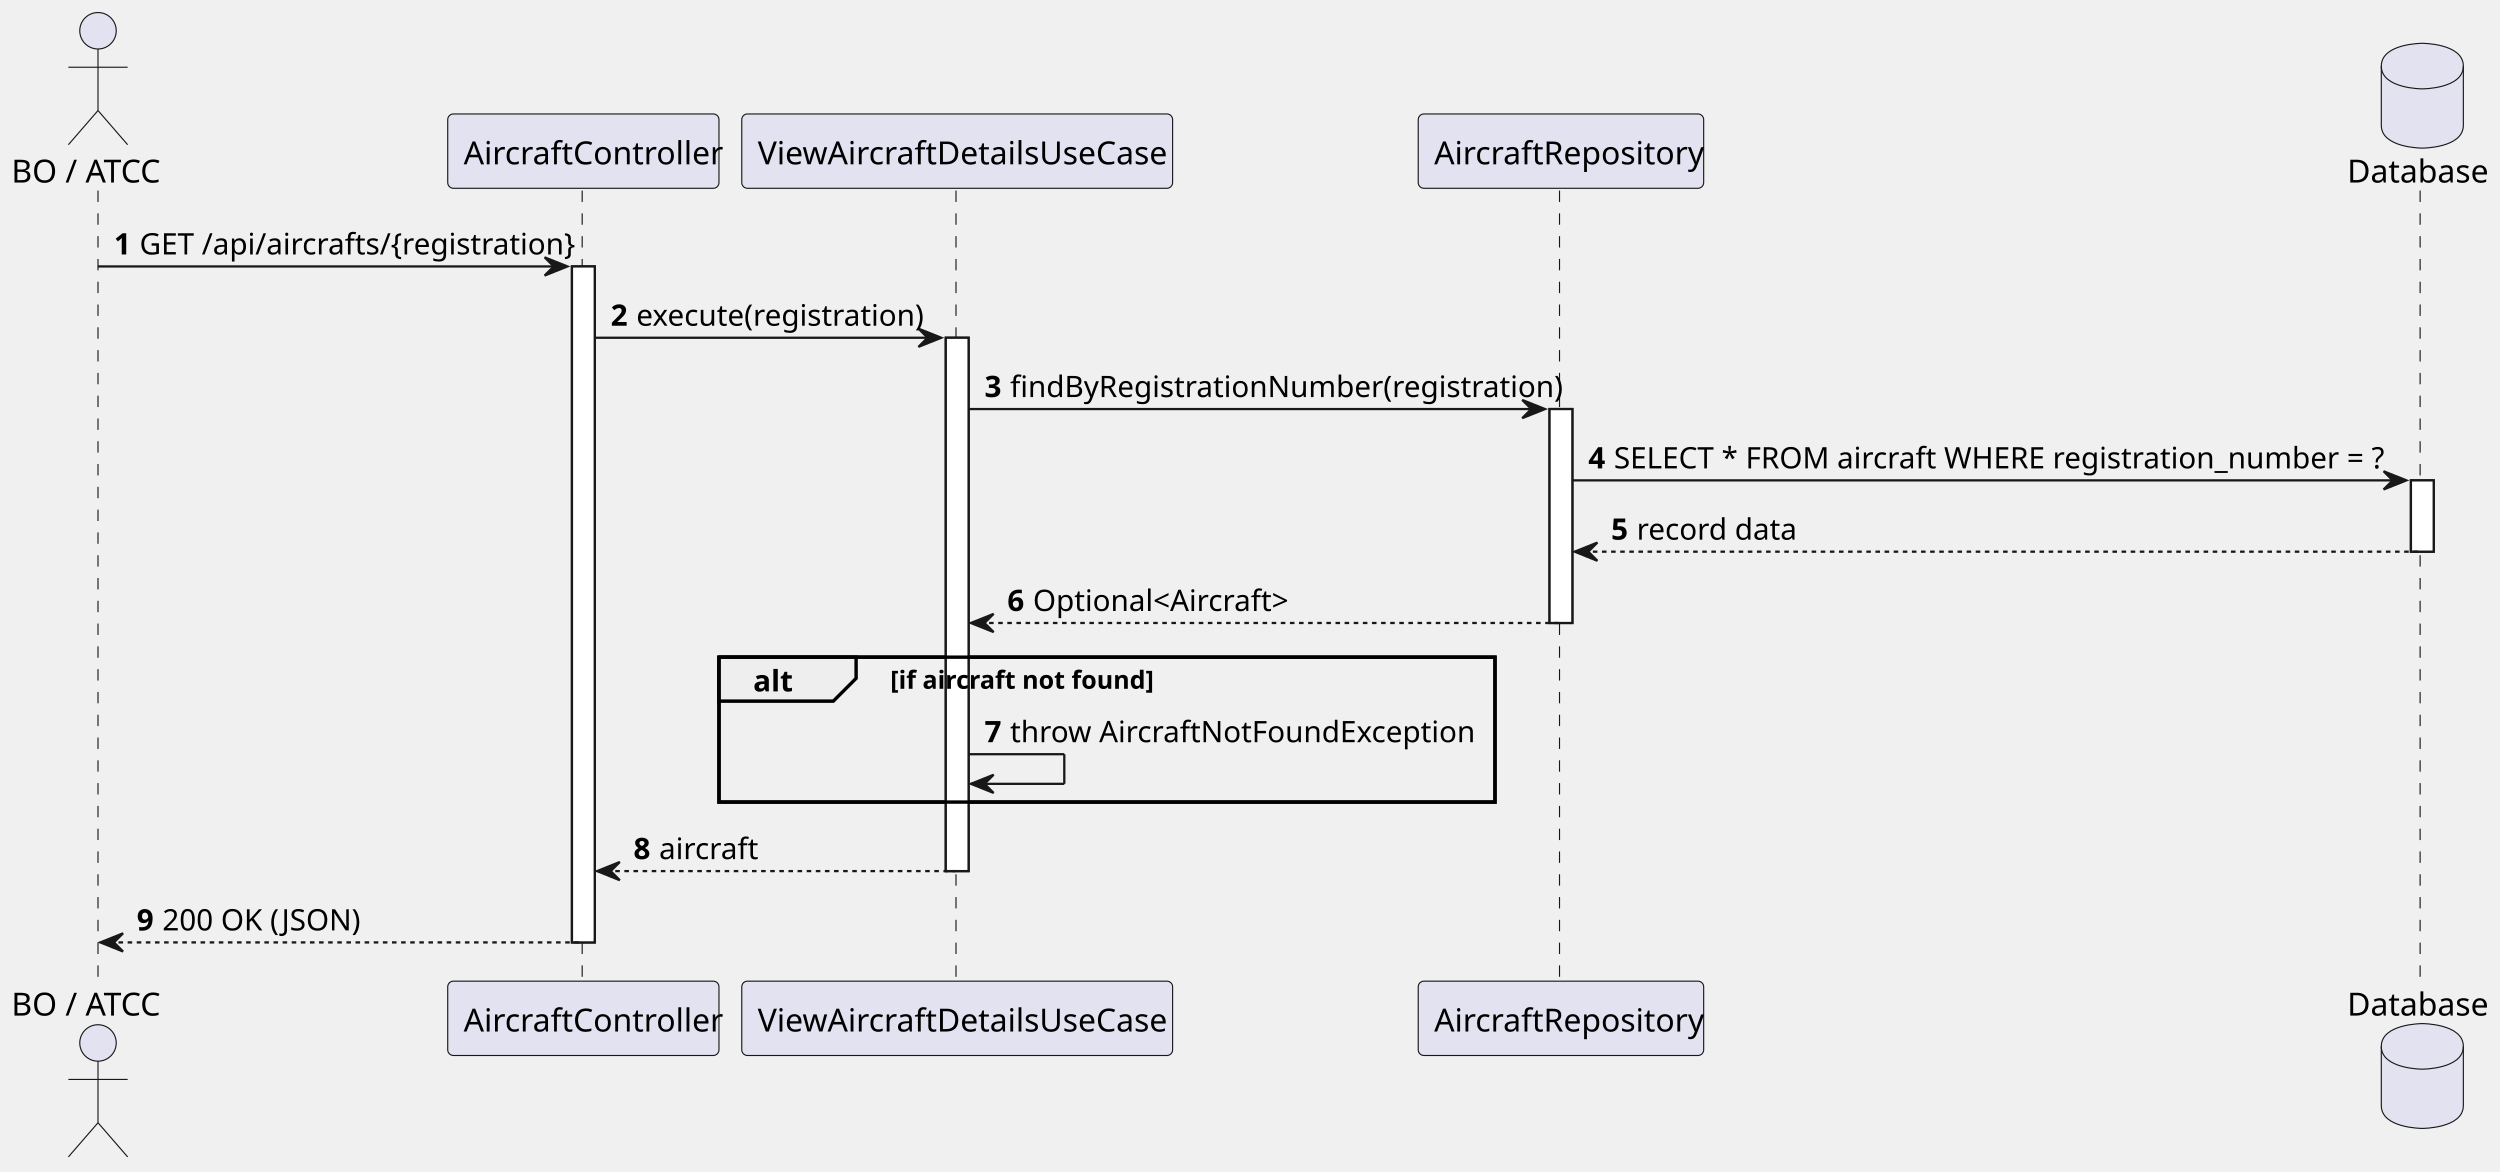
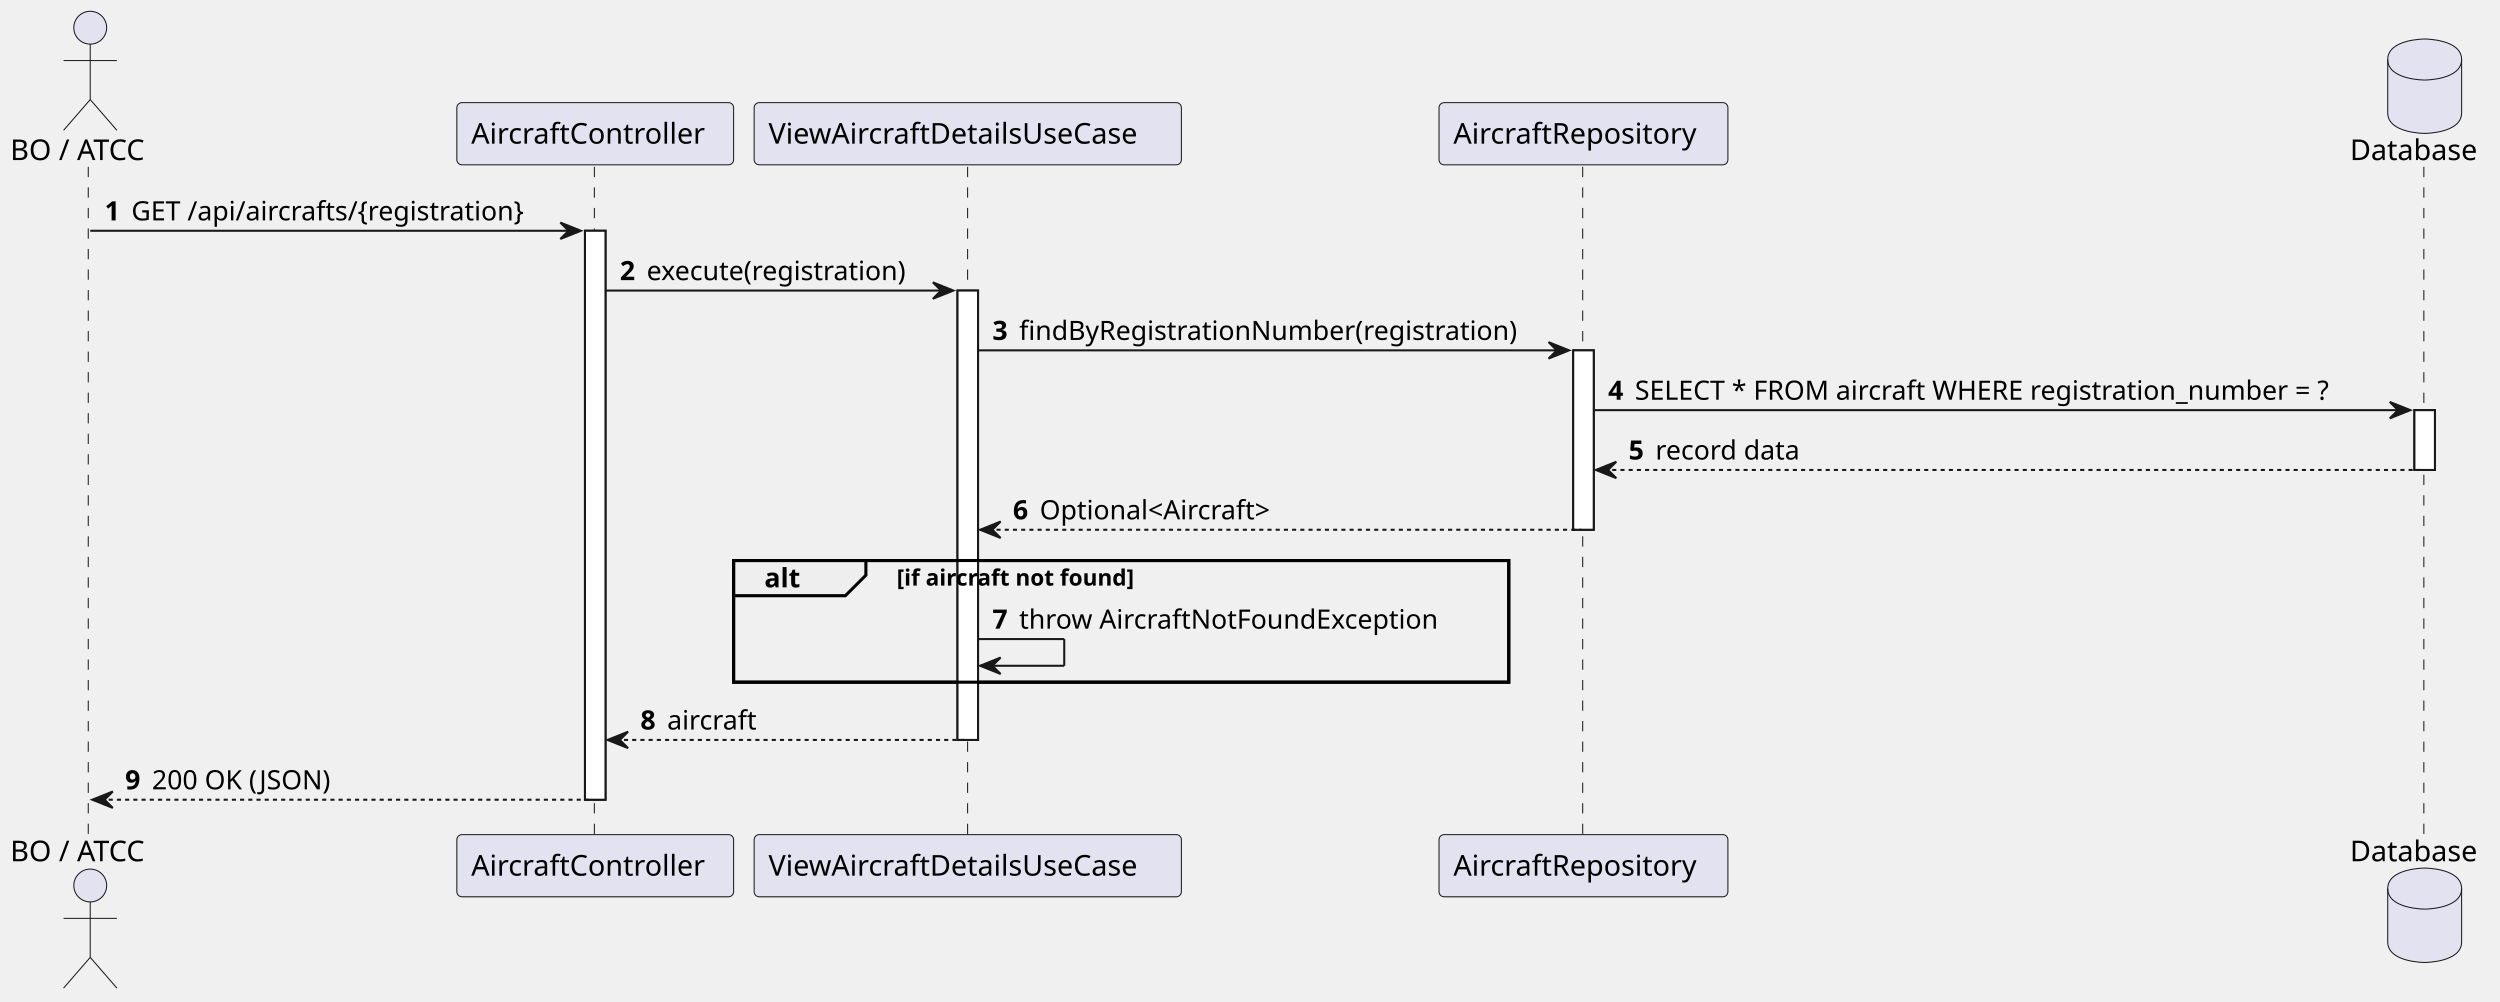
- <svg xmlns="http://www.w3.org/2000/svg" contentStyleType="text/css" data-diagram-type="SEQUENCE" height="514px" preserveAspectRatio="none" style="width:1097px;height:514px;background:#FFFFFF;" version="1.1" viewBox="0 0 1097 514" width="1097px" zoomAndPan="magnify">
+ <svg xmlns="http://www.w3.org/2000/svg" contentStyleType="text/css" data-diagram-type="SEQUENCE" height="488px" preserveAspectRatio="none" style="width:1218px;height:488px;background:#FFFFFF;" version="1.1" viewBox="0 0 1218 488" width="1218px" zoomAndPan="magnify">
  <defs />
  <g>
    <g>
-       <rect fill="#FFFFFF" height="296.619" style="stroke:#181818;stroke-width:1;" width="10" x="250.974" y="116.912" />
+       <rect fill="#FFFFFF" height="277.195" style="stroke:#181818;stroke-width:1;" width="10" x="284.996" y="112.43" />
    </g>
    <g>
-       <rect fill="#FFFFFF" height="234.037" style="stroke:#181818;stroke-width:1;" width="10" x="415.015" y="148.203" />
+       <rect fill="#FFFFFF" height="218.93" style="stroke:#181818;stroke-width:1;" width="10" x="466.496" y="141.562" />
    </g>
    <g>
-       <rect fill="#FFFFFF" height="93.873" style="stroke:#181818;stroke-width:1;" width="10" x="679.946" y="179.494" />
+       <rect fill="#FFFFFF" height="87.398" style="stroke:#181818;stroke-width:1;" width="10" x="766.466" y="170.695" />
    </g>
    <g>
-       <rect fill="#FFFFFF" height="31.291" style="stroke:#181818;stroke-width:1;" width="10" x="1057.916" y="210.785" />
+       <rect fill="#FFFFFF" height="29.133" style="stroke:#181818;stroke-width:1;" width="10" x="1176.301" y="199.828" />
    </g>
-     <rect fill="none" height="63.582" style="stroke:#000000;stroke-width:1.5;" width="340.511" x="315.488" y="288.367" />
-     <g>
-       <rect fill="#000000" fill-opacity="0" height="347.91" width="8" x="39.003" y="83.621" />
-       <line style="stroke:#181818;stroke-width:0.5;stroke-dasharray:5,5;" x1="43" x2="43" y1="83.621" y2="431.531" />
+     <rect fill="none" height="59.266" style="stroke:#000000;stroke-width:1.5;" width="377.647" x="357.419" y="273.094" />
+     <g class="participant-lifeline" data-entity-uid="part1" data-qualified-name="Actor" id="part1-lifeline">
+       <g>
+         <rect fill="#000000" fill-opacity="0" height="326.328" width="8" x="39.96" y="81.297" />
+         <line style="stroke:#181818;stroke-width:0.5;stroke-dasharray:5,5;" x1="43" x2="43" y1="81.297" y2="407.625" />
+       </g>
+     </g>
+     <g class="participant-lifeline" data-entity-uid="part2" data-qualified-name="Ctrl" id="part2-lifeline">
+       <g>
+         <rect fill="#000000" fill-opacity="0" height="326.328" width="8" x="285.996" y="81.297" />
+         <line style="stroke:#181818;stroke-width:0.5;stroke-dasharray:5,5;" x1="289.573" x2="289.573" y1="81.297" y2="407.625" />
+       </g>
+     </g>
+     <g class="participant-lifeline" data-entity-uid="part3" data-qualified-name="UC" id="part3-lifeline">
+       <g>
+         <rect fill="#000000" fill-opacity="0" height="326.328" width="8" x="467.496" y="81.297" />
+         <line style="stroke:#181818;stroke-width:0.5;stroke-dasharray:5,5;" x1="471.419" x2="471.419" y1="81.297" y2="407.625" />
+       </g>
+     </g>
+     <g class="participant-lifeline" data-entity-uid="part4" data-qualified-name="Repo" id="part4-lifeline">
+       <g>
+         <rect fill="#000000" fill-opacity="0" height="326.328" width="8" x="767.466" y="81.297" />
+         <line style="stroke:#181818;stroke-width:0.5;stroke-dasharray:5,5;" x1="771.093" x2="771.093" y1="81.297" y2="407.625" />
+       </g>
+     </g>
+     <g class="participant-lifeline" data-entity-uid="part5" data-qualified-name="DB" id="part5-lifeline">
+       <g>
+         <rect fill="#000000" fill-opacity="0" height="326.328" width="8" x="1177.301" y="81.297" />
+         <line style="stroke:#181818;stroke-width:0.5;stroke-dasharray:5,5;" x1="1180.9" x2="1180.9" y1="81.297" y2="407.625" />
+       </g>
+     </g>
+     <g class="participant participant-head" data-entity-uid="part1" data-qualified-name="Actor" id="part1-head">
+       <text fill="#000000" font-family="sans-serif" font-size="14" lengthAdjust="spacing" textLength="71.921" x="5" y="77.995">BO / ATCC</text>
+       <ellipse cx="43.96" cy="13.5" fill="#E2E2F0" rx="8" ry="8" style="stroke:#181818;stroke-width:0.5;" />
+       <path d="M43.96,21.5 L43.96,48.5 M30.96,29.5 L56.96,29.5 M43.96,48.5 L30.96,63.5 M43.96,48.5 L56.96,63.5" fill="none" style="stroke:#181818;stroke-width:0.5;" />
+     </g>
+     <g class="participant participant-tail" data-entity-uid="part1" data-qualified-name="Actor" id="part1-tail">
+       <text fill="#000000" font-family="sans-serif" font-size="14" lengthAdjust="spacing" textLength="71.921" x="5" y="419.62">BO / ATCC</text>
+       <ellipse cx="43.96" cy="431.422" fill="#E2E2F0" rx="8" ry="8" style="stroke:#181818;stroke-width:0.5;" />
+       <path d="M43.96,439.422 L43.96,466.422 M30.96,447.422 L56.96,447.422 M43.96,466.422 L30.96,481.422 M43.96,466.422 L56.96,481.422" fill="none" style="stroke:#181818;stroke-width:0.5;" />
+     </g>
+     <g class="participant participant-head" data-entity-uid="part2" data-qualified-name="Ctrl" id="part2-head">
+       <rect fill="#E2E2F0" height="30.297" rx="2.5" ry="2.5" style="stroke:#181818;stroke-width:0.5;" width="134.846" x="222.573" y="50" />
+       <text fill="#000000" font-family="sans-serif" font-size="14" lengthAdjust="spacing" textLength="120.846" x="229.573" y="69.995">AircraftController</text>
+     </g>
+     <g class="participant participant-tail" data-entity-uid="part2" data-qualified-name="Ctrl" id="part2-tail">
+       <rect fill="#E2E2F0" height="30.297" rx="2.5" ry="2.5" style="stroke:#181818;stroke-width:0.5;" width="134.846" x="222.573" y="406.625" />
+       <text fill="#000000" font-family="sans-serif" font-size="14" lengthAdjust="spacing" textLength="120.846" x="229.573" y="426.62">AircraftController</text>
+     </g>
+     <g class="participant participant-head" data-entity-uid="part3" data-qualified-name="UC" id="part3-head">
+       <rect fill="#E2E2F0" height="30.297" rx="2.5" ry="2.5" style="stroke:#181818;stroke-width:0.5;" width="208.154" x="367.419" y="50" />
+       <text fill="#000000" font-family="sans-serif" font-size="14" lengthAdjust="spacing" textLength="194.154" x="374.419" y="69.995">ViewAircraftDetailsUseCase</text>
+     </g>
+     <g class="participant participant-tail" data-entity-uid="part3" data-qualified-name="UC" id="part3-tail">
+       <rect fill="#E2E2F0" height="30.297" rx="2.5" ry="2.5" style="stroke:#181818;stroke-width:0.5;" width="208.154" x="367.419" y="406.625" />
+       <text fill="#000000" font-family="sans-serif" font-size="14" lengthAdjust="spacing" textLength="194.154" x="374.419" y="426.62">ViewAircraftDetailsUseCase</text>
+     </g>
+     <g class="participant participant-head" data-entity-uid="part4" data-qualified-name="Repo" id="part4-head">
+       <rect fill="#E2E2F0" height="30.297" rx="2.5" ry="2.5" style="stroke:#181818;stroke-width:0.5;" width="140.745" x="701.093" y="50" />
+       <text fill="#000000" font-family="sans-serif" font-size="14" lengthAdjust="spacing" textLength="126.745" x="708.093" y="69.995">AircraftRepository</text>
+     </g>
+     <g class="participant participant-tail" data-entity-uid="part4" data-qualified-name="Repo" id="part4-tail">
+       <rect fill="#E2E2F0" height="30.297" rx="2.5" ry="2.5" style="stroke:#181818;stroke-width:0.5;" width="140.745" x="701.093" y="406.625" />
+       <text fill="#000000" font-family="sans-serif" font-size="14" lengthAdjust="spacing" textLength="126.745" x="708.093" y="426.62">AircraftRepository</text>
+     </g>
+     <g class="participant participant-head" data-entity-uid="part5" data-qualified-name="DB" id="part5-head">
+       <text fill="#000000" font-family="sans-serif" font-size="14" lengthAdjust="spacing" textLength="66.801" x="1144.9" y="77.995">Database</text>
+       <path d="M1163.301,29 C1163.301,19 1181.301,19 1181.301,19 C1181.301,19 1199.301,19 1199.301,29 L1199.301,55 C1199.301,65 1181.301,65 1181.301,65 C1181.301,65 1163.301,65 1163.301,55 L1163.301,29" fill="#E2E2F0" style="stroke:#181818;stroke-width:0.5;" />
+       <path d="M1163.301,29 C1163.301,39 1181.301,39 1181.301,39 C1181.301,39 1199.301,39 1199.301,29" fill="none" style="stroke:#181818;stroke-width:0.5;" />
+     </g>
+     <g class="participant participant-tail" data-entity-uid="part5" data-qualified-name="DB" id="part5-tail">
+       <text fill="#000000" font-family="sans-serif" font-size="14" lengthAdjust="spacing" textLength="66.801" x="1144.9" y="419.62">Database</text>
+       <path d="M1163.301,432.922 C1163.301,422.922 1181.301,422.922 1181.301,422.922 C1181.301,422.922 1199.301,422.922 1199.301,432.922 L1199.301,458.922 C1199.301,468.922 1181.301,468.922 1181.301,468.922 C1181.301,468.922 1163.301,468.922 1163.301,458.922 L1163.301,432.922" fill="#E2E2F0" style="stroke:#181818;stroke-width:0.5;" />
+       <path d="M1163.301,432.922 C1163.301,442.922 1181.301,442.922 1181.301,442.922 C1181.301,442.922 1199.301,442.922 1199.301,432.922" fill="none" style="stroke:#181818;stroke-width:0.5;" />
    </g>
    <g>
-       <rect fill="#000000" fill-opacity="0" height="347.91" width="8" x="251.974" y="83.621" />
-       <line style="stroke:#181818;stroke-width:0.5;stroke-dasharray:5,5;" x1="255.46" x2="255.46" y1="83.621" y2="431.531" />
+       <rect fill="#FFFFFF" height="277.195" style="stroke:#181818;stroke-width:1;" width="10" x="284.996" y="112.43" />
    </g>
    <g>
-       <rect fill="#000000" fill-opacity="0" height="347.91" width="8" x="416.015" y="83.621" />
-       <line style="stroke:#181818;stroke-width:0.5;stroke-dasharray:5,5;" x1="419.488" x2="419.488" y1="83.621" y2="431.531" />
+       <rect fill="#FFFFFF" height="218.93" style="stroke:#181818;stroke-width:1;" width="10" x="466.496" y="141.562" />
    </g>
    <g>
-       <rect fill="#000000" fill-opacity="0" height="347.91" width="8" x="680.946" y="83.621" />
-       <line style="stroke:#181818;stroke-width:0.5;stroke-dasharray:5,5;" x1="684.318" x2="684.318" y1="83.621" y2="431.531" />
+       <rect fill="#FFFFFF" height="87.398" style="stroke:#181818;stroke-width:1;" width="10" x="766.466" y="170.695" />
    </g>
    <g>
-       <rect fill="#000000" fill-opacity="0" height="347.91" width="8" x="1058.916" y="83.621" />
-       <line style="stroke:#181818;stroke-width:0.5;stroke-dasharray:5,5;" x1="1061.95" x2="1061.95" y1="83.621" y2="431.531" />
+       <rect fill="#FFFFFF" height="29.133" style="stroke:#181818;stroke-width:1;" width="10" x="1176.301" y="199.828" />
    </g>
-     <g class="participant participant-head" data-participant="Actor">
-       <text fill="#000000" font-family="sans-serif" font-size="14" lengthAdjust="spacing" textLength="70.007" x="5" y="80.107">BO / ATCC</text>
-       <ellipse cx="43.003" cy="13.5" fill="#E2E2F0" rx="8" ry="8" style="stroke:#181818;stroke-width:0.5;" />
-       <path d="M43.003,21.5 L43.003,48.5 M30.003,29.5 L56.003,29.5 M43.003,48.5 L30.003,63.5 M43.003,48.5 L56.003,63.5" fill="none" style="stroke:#181818;stroke-width:0.5;" />
+     <g class="message" data-entity-1="part1" data-entity-2="part2" id="msg1">
+       <polygon fill="#181818" points="272.996,108.43,282.996,112.43,272.996,116.43,276.996,112.43" style="stroke:#181818;stroke-width:1;" />
+       <line style="stroke:#181818;stroke-width:1;" x1="43.96" x2="278.996" y1="112.43" y2="112.43" />
+       <text fill="#000000" font-family="sans-serif" font-size="13" font-weight="bold" lengthAdjust="spacing" textLength="9.045" x="50.96" y="107.364">1</text>
+       <text fill="#000000" font-family="sans-serif" font-size="13" lengthAdjust="spacing" textLength="208.99" x="64.006" y="107.364">GET /api/aircrafts/{registration}</text>
    </g>
-     <g class="participant participant-tail" data-participant="Actor">
-       <text fill="#000000" font-family="sans-serif" font-size="14" lengthAdjust="spacing" textLength="70.007" x="5" y="445.639">BO / ATCC</text>
-       <ellipse cx="43.003" cy="457.652" fill="#E2E2F0" rx="8" ry="8" style="stroke:#181818;stroke-width:0.5;" />
-       <path d="M43.003,465.652 L43.003,492.652 M30.003,473.652 L56.003,473.652 M43.003,492.652 L30.003,507.652 M43.003,492.652 L56.003,507.652" fill="none" style="stroke:#181818;stroke-width:0.5;" />
+     <g class="message" data-entity-1="part2" data-entity-2="part3" id="msg2">
+       <polygon fill="#181818" points="454.496,137.562,464.496,141.562,454.496,145.562,458.496,141.562" style="stroke:#181818;stroke-width:1;" />
+       <line style="stroke:#181818;stroke-width:1;" x1="294.996" x2="460.496" y1="141.562" y2="141.562" />
+       <text fill="#000000" font-family="sans-serif" font-size="13" font-weight="bold" lengthAdjust="spacing" textLength="9.045" x="301.996" y="136.497">2</text>
+       <text fill="#000000" font-family="sans-serif" font-size="13" lengthAdjust="spacing" textLength="137.605" x="315.041" y="136.497">execute(registration)</text>
    </g>
-     <g class="participant participant-head" data-participant="Ctrl">
-       <rect fill="#E2E2F0" height="32.621" rx="2.5" ry="2.5" style="stroke:#181818;stroke-width:0.5;" width="119.027" x="196.46" y="50" />
-       <text fill="#000000" font-family="sans-serif" font-size="14" lengthAdjust="spacing" textLength="105.027" x="203.46" y="72.107">AircraftController</text>
+     <g class="message" data-entity-1="part3" data-entity-2="part4" id="msg3">
+       <polygon fill="#181818" points="754.466,166.695,764.466,170.695,754.466,174.695,758.466,170.695" style="stroke:#181818;stroke-width:1;" />
+       <line style="stroke:#181818;stroke-width:1;" x1="476.496" x2="760.466" y1="170.695" y2="170.695" />
+       <text fill="#000000" font-family="sans-serif" font-size="13" font-weight="bold" lengthAdjust="spacing" textLength="9.045" x="483.496" y="165.629">3</text>
+       <text fill="#000000" font-family="sans-serif" font-size="13" lengthAdjust="spacing" textLength="257.924" x="496.541" y="165.629">findByRegistrationNumber(registration)</text>
    </g>
-     <g class="participant participant-tail" data-participant="Ctrl">
-       <rect fill="#E2E2F0" height="32.621" rx="2.5" ry="2.5" style="stroke:#181818;stroke-width:0.5;" width="119.027" x="196.46" y="430.531" />
-       <text fill="#000000" font-family="sans-serif" font-size="14" lengthAdjust="spacing" textLength="105.027" x="203.46" y="452.639">AircraftController</text>
+     <g class="message" data-entity-1="part4" data-entity-2="part5" id="msg4">
+       <polygon fill="#181818" points="1164.301,195.828,1174.301,199.828,1164.301,203.828,1168.301,199.828" style="stroke:#181818;stroke-width:1;" />
+       <line style="stroke:#181818;stroke-width:1;" x1="776.466" x2="1170.301" y1="199.828" y2="199.828" />
+       <text fill="#000000" font-family="sans-serif" font-size="13" font-weight="bold" lengthAdjust="spacing" textLength="9.045" x="783.466" y="194.762">4</text>
+       <text fill="#000000" font-family="sans-serif" font-size="13" lengthAdjust="spacing" textLength="367.79" x="796.511" y="194.762">SELECT * FROM aircraft WHERE registration_number = ?</text>
    </g>
-     <g class="participant participant-head" data-participant="UC">
-       <rect fill="#E2E2F0" height="32.621" rx="2.5" ry="2.5" style="stroke:#181818;stroke-width:0.5;" width="189.055" x="325.488" y="50" />
-       <text fill="#000000" font-family="sans-serif" font-size="14" lengthAdjust="spacing" textLength="175.055" x="332.488" y="72.107">ViewAircraftDetailsUseCase</text>
+     <g class="message" data-entity-1="part5" data-entity-2="part4" id="msg5">
+       <polygon fill="#181818" points="787.466,224.961,777.466,228.961,787.466,232.961,783.466,228.961" style="stroke:#181818;stroke-width:1;" />
+       <line style="stroke:#181818;stroke-width:1;stroke-dasharray:2,2;" x1="781.466" x2="1180.301" y1="228.961" y2="228.961" />
+       <text fill="#000000" font-family="sans-serif" font-size="13" font-weight="bold" lengthAdjust="spacing" textLength="9.045" x="793.466" y="223.895">5</text>
+       <text fill="#000000" font-family="sans-serif" font-size="13" lengthAdjust="spacing" textLength="75.455" x="806.511" y="223.895">record data</text>
    </g>
-     <g class="participant participant-tail" data-participant="UC">
-       <rect fill="#E2E2F0" height="32.621" rx="2.5" ry="2.5" style="stroke:#181818;stroke-width:0.5;" width="189.055" x="325.488" y="430.531" />
-       <text fill="#000000" font-family="sans-serif" font-size="14" lengthAdjust="spacing" textLength="175.055" x="332.488" y="452.639">ViewAircraftDetailsUseCase</text>
+     <g class="message" data-entity-1="part4" data-entity-2="part3" id="msg6">
+       <polygon fill="#181818" points="487.496,254.094,477.496,258.094,487.496,262.094,483.496,258.094" style="stroke:#181818;stroke-width:1;" />
+       <line style="stroke:#181818;stroke-width:1;stroke-dasharray:2,2;" x1="481.496" x2="770.466" y1="258.094" y2="258.094" />
+       <text fill="#000000" font-family="sans-serif" font-size="13" font-weight="bold" lengthAdjust="spacing" textLength="9.045" x="493.496" y="253.028">6</text>
+       <text fill="#000000" font-family="sans-serif" font-size="13" lengthAdjust="spacing" textLength="124.731" x="506.541" y="253.028">Optional&lt;Aircraft&gt;</text>
    </g>
-     <g class="participant participant-head" data-participant="Repo">
-       <rect fill="#E2E2F0" height="32.621" rx="2.5" ry="2.5" style="stroke:#181818;stroke-width:0.5;" width="125.255" x="622.318" y="50" />
-       <text fill="#000000" font-family="sans-serif" font-size="14" lengthAdjust="spacing" textLength="111.255" x="629.318" y="72.107">AircraftRepository</text>
+     <path d="M357.419,273.094 L421.862,273.094 L421.862,280.227 L411.862,290.227 L357.419,290.227 L357.419,273.094" fill="#EEEEEE" style="stroke:#000000;stroke-width:1.5;" />
+     <rect fill="none" height="59.266" style="stroke:#000000;stroke-width:1.5;" width="377.647" x="357.419" y="273.094" />
+     <text fill="#000000" font-family="sans-serif" font-size="13" font-weight="bold" lengthAdjust="spacing" textLength="19.443" x="372.419" y="286.161">alt</text>
+     <text fill="#000000" font-family="sans-serif" font-size="11" font-weight="bold" lengthAdjust="spacing" textLength="132.655" x="436.862" y="285.304">[if aircraft not found]</text>
+     <g class="message" data-entity-1="part3" data-entity-2="part3" id="msg7">
+       <line style="stroke:#181818;stroke-width:1;" x1="476.496" x2="518.496" y1="311.359" y2="311.359" />
+       <line style="stroke:#181818;stroke-width:1;" x1="518.496" x2="518.496" y1="311.359" y2="324.359" />
+       <line style="stroke:#181818;stroke-width:1;" x1="477.496" x2="518.496" y1="324.359" y2="324.359" />
+       <polygon fill="#181818" points="487.496,320.359,477.496,324.359,487.496,328.359,483.496,324.359" style="stroke:#181818;stroke-width:1;" />
+       <text fill="#000000" font-family="sans-serif" font-size="13" font-weight="bold" lengthAdjust="spacing" textLength="9.045" x="483.496" y="306.293">7</text>
+       <text fill="#000000" font-family="sans-serif" font-size="13" lengthAdjust="spacing" textLength="216.525" x="496.541" y="306.293">throw AircraftNotFoundException</text>
    </g>
-     <g class="participant participant-tail" data-participant="Repo">
-       <rect fill="#E2E2F0" height="32.621" rx="2.5" ry="2.5" style="stroke:#181818;stroke-width:0.5;" width="125.255" x="622.318" y="430.531" />
-       <text fill="#000000" font-family="sans-serif" font-size="14" lengthAdjust="spacing" textLength="111.255" x="629.318" y="452.639">AircraftRepository</text>
+     <g class="message" data-entity-1="part3" data-entity-2="part2" id="msg8">
+       <polygon fill="#181818" points="305.996,356.492,295.996,360.492,305.996,364.492,301.996,360.492" style="stroke:#181818;stroke-width:1;" />
+       <line style="stroke:#181818;stroke-width:1;stroke-dasharray:2,2;" x1="299.996" x2="470.496" y1="360.492" y2="360.492" />
+       <text fill="#000000" font-family="sans-serif" font-size="13" font-weight="bold" lengthAdjust="spacing" textLength="9.045" x="311.996" y="355.426">8</text>
+       <text fill="#000000" font-family="sans-serif" font-size="13" lengthAdjust="spacing" textLength="47.055" x="325.041" y="355.426">aircraft</text>
    </g>
-     <g class="participant participant-head" data-participant="DB">
-       <text fill="#000000" font-family="sans-serif" font-size="14" lengthAdjust="spacing" textLength="59.931" x="1029.95" y="80.107">Database</text>
-       <path d="M1044.916,29 C1044.916,19 1062.916,19 1062.916,19 C1062.916,19 1080.916,19 1080.916,29 L1080.916,55 C1080.916,65 1062.916,65 1062.916,65 C1062.916,65 1044.916,65 1044.916,55 L1044.916,29" fill="#E2E2F0" style="stroke:#181818;stroke-width:0.5;" />
-       <path d="M1044.916,29 C1044.916,39 1062.916,39 1062.916,39 C1062.916,39 1080.916,39 1080.916,29" fill="none" style="stroke:#181818;stroke-width:0.5;" />
-     </g>
-     <g class="participant participant-tail" data-participant="DB">
-       <text fill="#000000" font-family="sans-serif" font-size="14" lengthAdjust="spacing" textLength="59.931" x="1029.95" y="445.639">Database</text>
-       <path d="M1044.916,459.152 C1044.916,449.152 1062.916,449.152 1062.916,449.152 C1062.916,449.152 1080.916,449.152 1080.916,459.152 L1080.916,485.152 C1080.916,495.152 1062.916,495.152 1062.916,495.152 C1062.916,495.152 1044.916,495.152 1044.916,485.152 L1044.916,459.152" fill="#E2E2F0" style="stroke:#181818;stroke-width:0.5;" />
-       <path d="M1044.916,459.152 C1044.916,469.152 1062.916,469.152 1062.916,469.152 C1062.916,469.152 1080.916,469.152 1080.916,459.152" fill="none" style="stroke:#181818;stroke-width:0.5;" />
-     </g>
-     <g>
-       <rect fill="#FFFFFF" height="296.619" style="stroke:#181818;stroke-width:1;" width="10" x="250.974" y="116.912" />
-     </g>
-     <g>
-       <rect fill="#FFFFFF" height="234.037" style="stroke:#181818;stroke-width:1;" width="10" x="415.015" y="148.203" />
-     </g>
-     <g>
-       <rect fill="#FFFFFF" height="93.873" style="stroke:#181818;stroke-width:1;" width="10" x="679.946" y="179.494" />
-     </g>
-     <g>
-       <rect fill="#FFFFFF" height="31.291" style="stroke:#181818;stroke-width:1;" width="10" x="1057.916" y="210.785" />
-     </g>
-     <g class="message" data-participant-1="Actor" data-participant-2="Ctrl">
-       <polygon fill="#181818" points="238.974,112.912,248.974,116.912,238.974,120.912,242.974,116.912" style="stroke:#181818;stroke-width:1;" />
-       <line style="stroke:#181818;stroke-width:1;" x1="43.003" x2="244.974" y1="116.912" y2="116.912" />
-       <text fill="#000000" font-family="sans-serif" font-size="13" font-weight="bold" lengthAdjust="spacing" textLength="7.23" x="50.003" y="111.649">1</text>
-       <text fill="#000000" font-family="sans-serif" font-size="13" lengthAdjust="spacing" textLength="177.741" x="61.233" y="111.649">GET /api/aircrafts/{registration}</text>
-     </g>
-     <g class="message" data-participant-1="Ctrl" data-participant-2="UC">
-       <polygon fill="#181818" points="403.015,144.203,413.015,148.203,403.015,152.203,407.015,148.203" style="stroke:#181818;stroke-width:1;" />
-       <line style="stroke:#181818;stroke-width:1;" x1="260.974" x2="409.015" y1="148.203" y2="148.203" />
-       <text fill="#000000" font-family="sans-serif" font-size="13" font-weight="bold" lengthAdjust="spacing" textLength="7.23" x="267.974" y="142.94">2</text>
-       <text fill="#000000" font-family="sans-serif" font-size="13" lengthAdjust="spacing" textLength="118.498" x="279.204" y="142.94">execute(registration)</text>
-     </g>
-     <g class="message" data-participant-1="UC" data-participant-2="Repo">
-       <polygon fill="#181818" points="667.946,175.494,677.946,179.494,667.946,183.494,671.946,179.494" style="stroke:#181818;stroke-width:1;" />
-       <line style="stroke:#181818;stroke-width:1;" x1="425.015" x2="673.946" y1="179.494" y2="179.494" />
-       <text fill="#000000" font-family="sans-serif" font-size="13" font-weight="bold" lengthAdjust="spacing" textLength="7.23" x="432.015" y="174.231">3</text>
-       <text fill="#000000" font-family="sans-serif" font-size="13" lengthAdjust="spacing" textLength="224.701" x="443.245" y="174.231">findByRegistrationNumber(registration)</text>
-     </g>
-     <g class="message" data-participant-1="Repo" data-participant-2="DB">
-       <polygon fill="#181818" points="1045.916,206.785,1055.916,210.785,1045.916,214.785,1049.916,210.785" style="stroke:#181818;stroke-width:1;" />
-       <line style="stroke:#181818;stroke-width:1;" x1="689.946" x2="1051.916" y1="210.785" y2="210.785" />
-       <text fill="#000000" font-family="sans-serif" font-size="13" font-weight="bold" lengthAdjust="spacing" textLength="7.23" x="696.946" y="205.523">4</text>
-       <text fill="#000000" font-family="sans-serif" font-size="13" lengthAdjust="spacing" textLength="337.74" x="708.176" y="205.523">SELECT * FROM aircraft WHERE registration_number = ?</text>
-     </g>
-     <g class="message" data-participant-1="DB" data-participant-2="Repo">
-       <polygon fill="#181818" points="700.946,238.076,690.946,242.076,700.946,246.076,696.946,242.076" style="stroke:#181818;stroke-width:1;" />
-       <line style="stroke:#181818;stroke-width:1;stroke-dasharray:2,2;" x1="694.946" x2="1061.916" y1="242.076" y2="242.076" />
-       <text fill="#000000" font-family="sans-serif" font-size="13" font-weight="bold" lengthAdjust="spacing" textLength="7.23" x="706.946" y="236.814">5</text>
-       <text fill="#000000" font-family="sans-serif" font-size="13" lengthAdjust="spacing" textLength="65.762" x="718.176" y="236.814">record data</text>
-     </g>
-     <g class="message" data-participant-1="Repo" data-participant-2="UC">
-       <polygon fill="#181818" points="436.015,269.367,426.015,273.367,436.015,277.367,432.015,273.367" style="stroke:#181818;stroke-width:1;" />
-       <line style="stroke:#181818;stroke-width:1;stroke-dasharray:2,2;" x1="430.015" x2="683.946" y1="273.367" y2="273.367" />
-       <text fill="#000000" font-family="sans-serif" font-size="13" font-weight="bold" lengthAdjust="spacing" textLength="7.23" x="442.015" y="268.104">6</text>
-       <text fill="#000000" font-family="sans-serif" font-size="13" lengthAdjust="spacing" textLength="104.774" x="453.245" y="268.104">Optional&lt;Aircraft&gt;</text>
-     </g>
-     <path d="M315.488,288.367 L375.659,288.367 L375.659,297.658 L365.659,307.658 L315.488,307.658 L315.488,288.367" fill="#EEEEEE" style="stroke:#000000;stroke-width:1.5;" />
-     <rect fill="none" height="63.582" style="stroke:#000000;stroke-width:1.5;" width="340.511" x="315.488" y="288.367" />
-     <text fill="#000000" font-family="sans-serif" font-size="13" font-weight="bold" lengthAdjust="spacing" textLength="15.171" x="330.488" y="303.396">alt</text>
-     <text fill="#000000" font-family="sans-serif" font-size="11" font-weight="bold" lengthAdjust="spacing" textLength="108.152" x="390.659" y="302.237">[if aircraft not found]</text>
-     <g class="message" data-participant-1="UC" data-participant-2="UC">
-       <line style="stroke:#181818;stroke-width:1;" x1="425.015" x2="467.015" y1="330.949" y2="330.949" />
-       <line style="stroke:#181818;stroke-width:1;" x1="467.015" x2="467.015" y1="330.949" y2="343.949" />
-       <line style="stroke:#181818;stroke-width:1;" x1="426.015" x2="467.015" y1="343.949" y2="343.949" />
-       <polygon fill="#181818" points="436.015,339.949,426.015,343.949,436.015,347.949,432.015,343.949" style="stroke:#181818;stroke-width:1;" />
-       <text fill="#000000" font-family="sans-serif" font-size="13" font-weight="bold" lengthAdjust="spacing" textLength="7.23" x="432.015" y="325.687">7</text>
-       <text fill="#000000" font-family="sans-serif" font-size="13" lengthAdjust="spacing" textLength="190.753" x="443.245" y="325.687">throw AircraftNotFoundException</text>
-     </g>
-     <g class="message" data-participant-1="UC" data-participant-2="Ctrl">
-       <polygon fill="#181818" points="271.974,378.24,261.974,382.24,271.974,386.24,267.974,382.24" style="stroke:#181818;stroke-width:1;" />
-       <line style="stroke:#181818;stroke-width:1;stroke-dasharray:2,2;" x1="265.974" x2="419.015" y1="382.24" y2="382.24" />
-       <text fill="#000000" font-family="sans-serif" font-size="13" font-weight="bold" lengthAdjust="spacing" textLength="7.23" x="277.974" y="376.978">8</text>
-       <text fill="#000000" font-family="sans-serif" font-size="13" lengthAdjust="spacing" textLength="39.73" x="289.204" y="376.978">aircraft</text>
-     </g>
-     <g class="message" data-participant-1="Ctrl" data-participant-2="Actor">
-       <polygon fill="#181818" points="54.003,409.531,44.003,413.531,54.003,417.531,50.003,413.531" style="stroke:#181818;stroke-width:1;" />
-       <line style="stroke:#181818;stroke-width:1;stroke-dasharray:2,2;" x1="48.003" x2="254.974" y1="413.531" y2="413.531" />
-       <text fill="#000000" font-family="sans-serif" font-size="13" font-weight="bold" lengthAdjust="spacing" textLength="7.23" x="60.003" y="408.269">9</text>
-       <text fill="#000000" font-family="sans-serif" font-size="13" lengthAdjust="spacing" textLength="91.025" x="71.233" y="408.269">200 OK (JSON)</text>
+     <g class="message" data-entity-1="part2" data-entity-2="part1" id="msg9">
+       <polygon fill="#181818" points="54.96,385.625,44.96,389.625,54.96,393.625,50.96,389.625" style="stroke:#181818;stroke-width:1;" />
+       <line style="stroke:#181818;stroke-width:1;stroke-dasharray:2,2;" x1="48.96" x2="288.996" y1="389.625" y2="389.625" />
+       <text fill="#000000" font-family="sans-serif" font-size="13" font-weight="bold" lengthAdjust="spacing" textLength="9.045" x="60.96" y="384.559">9</text>
+       <text fill="#000000" font-family="sans-serif" font-size="13" lengthAdjust="spacing" textLength="94.022" x="74.006" y="384.559">200 OK (JSON)</text>
    </g>
  </g>
</svg>
